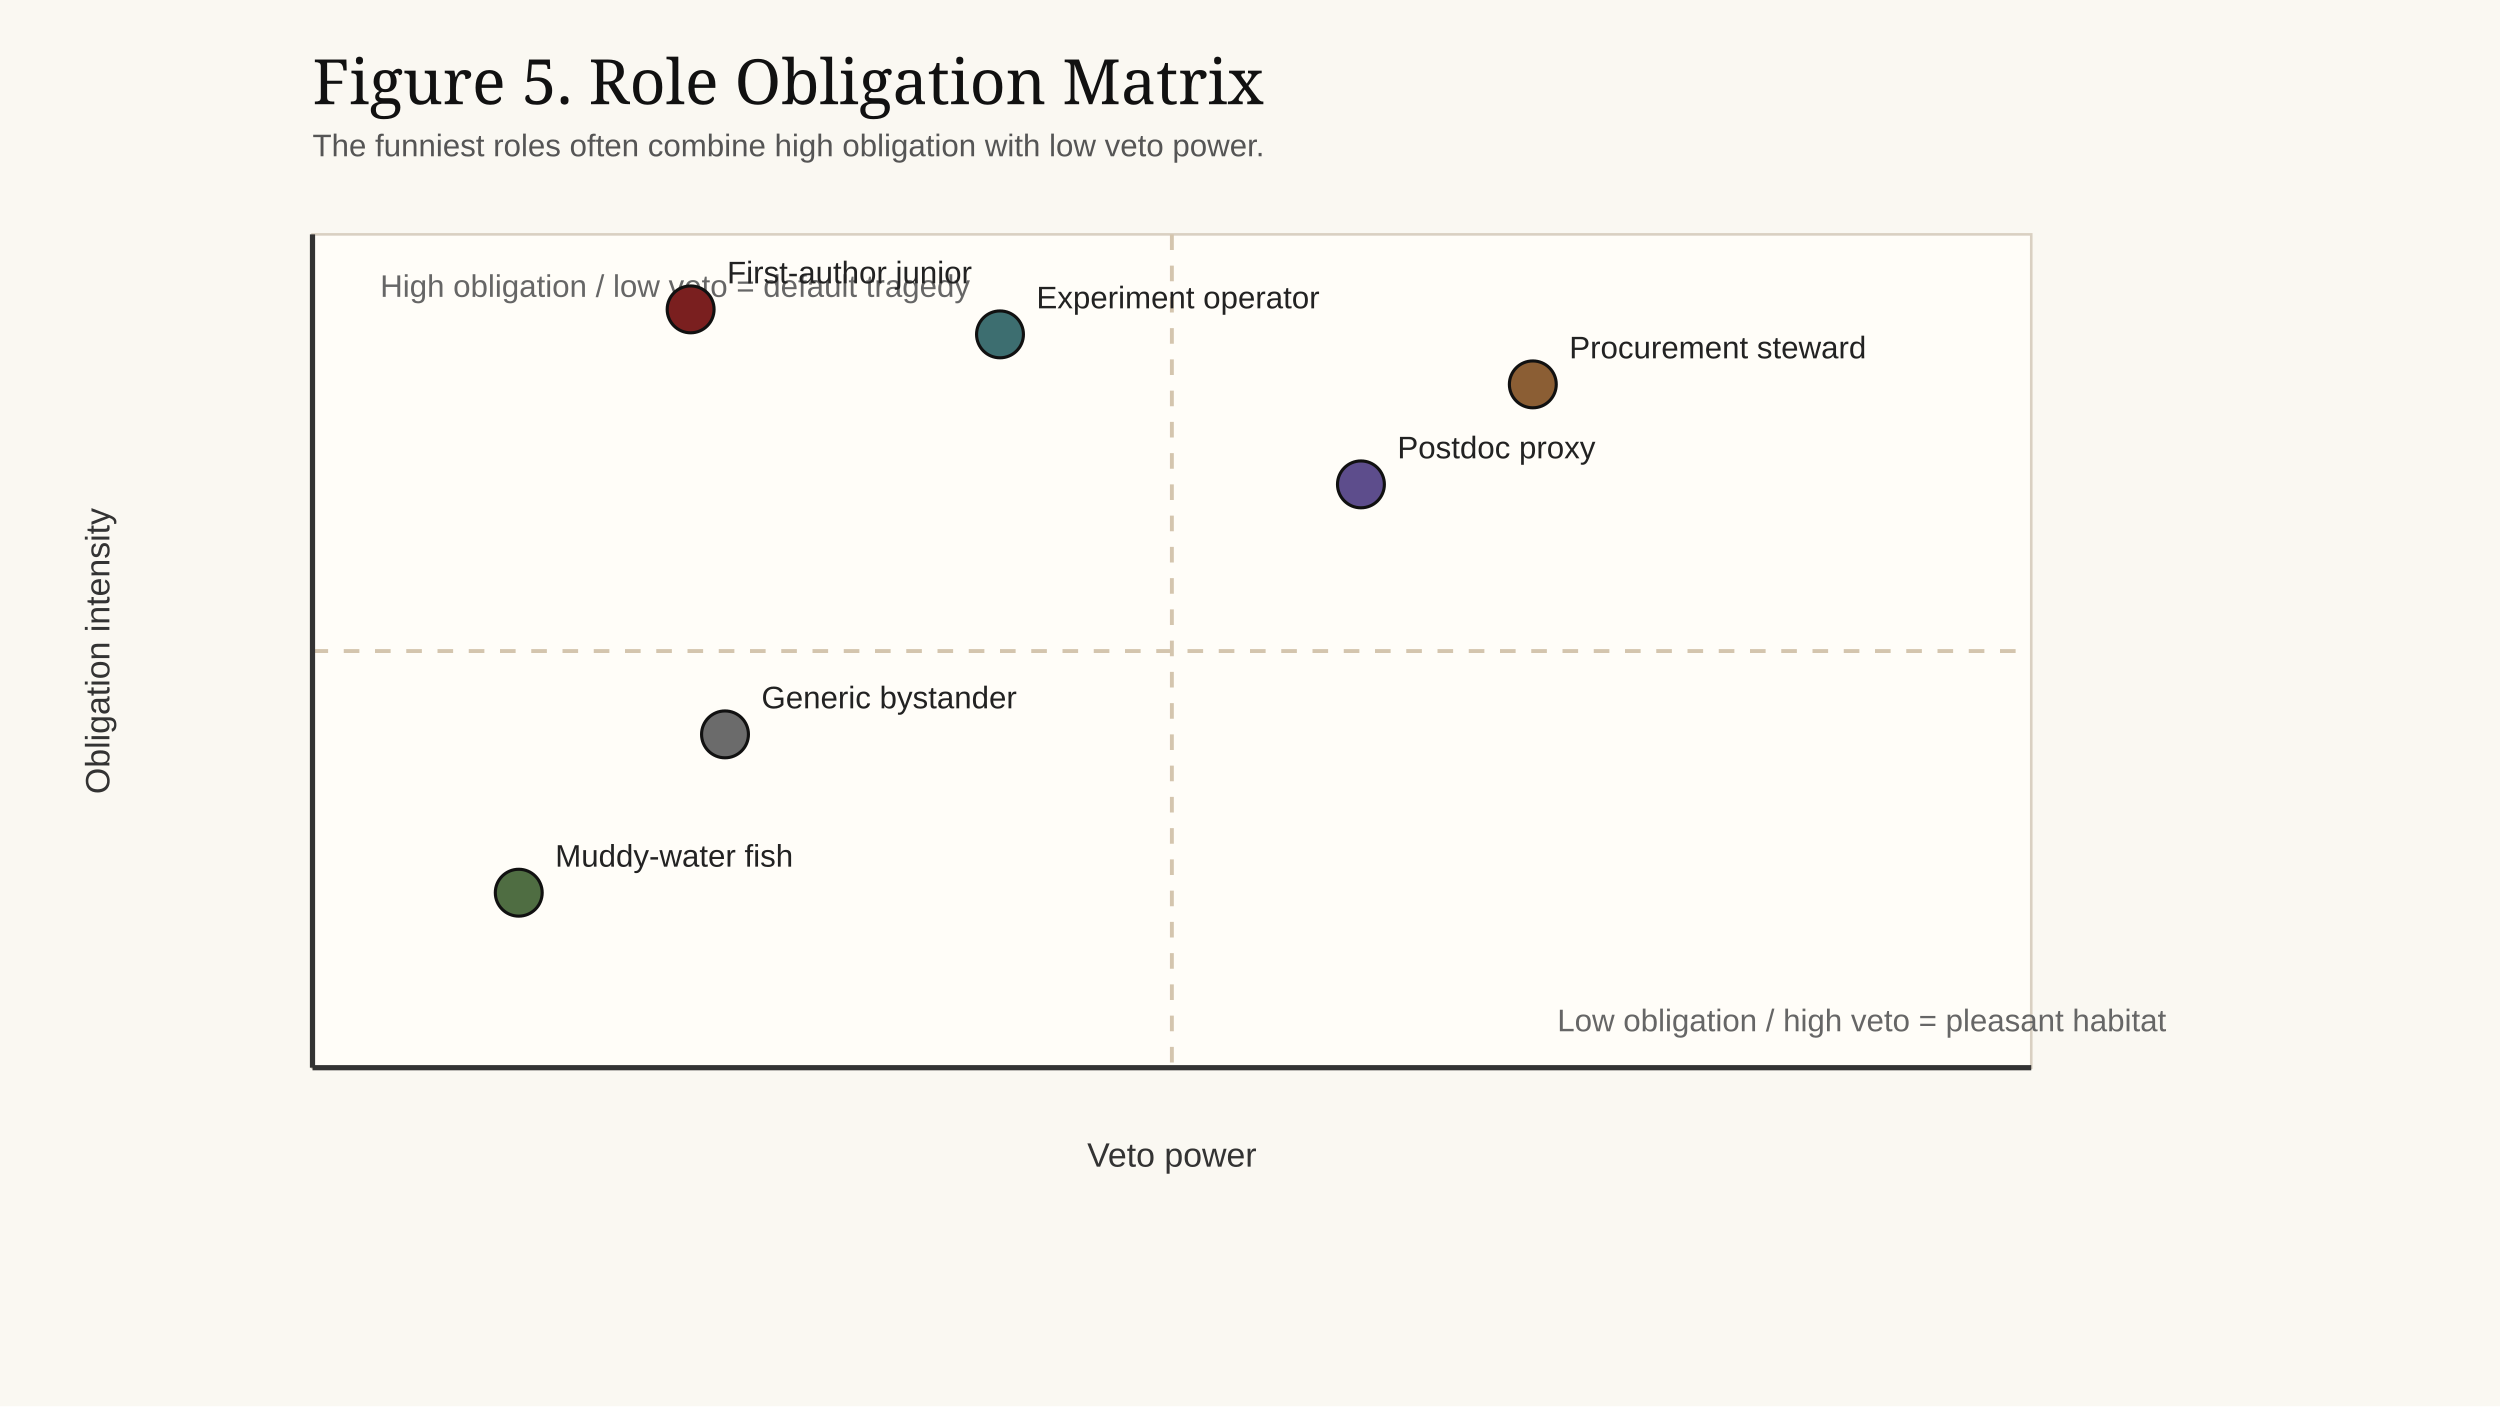
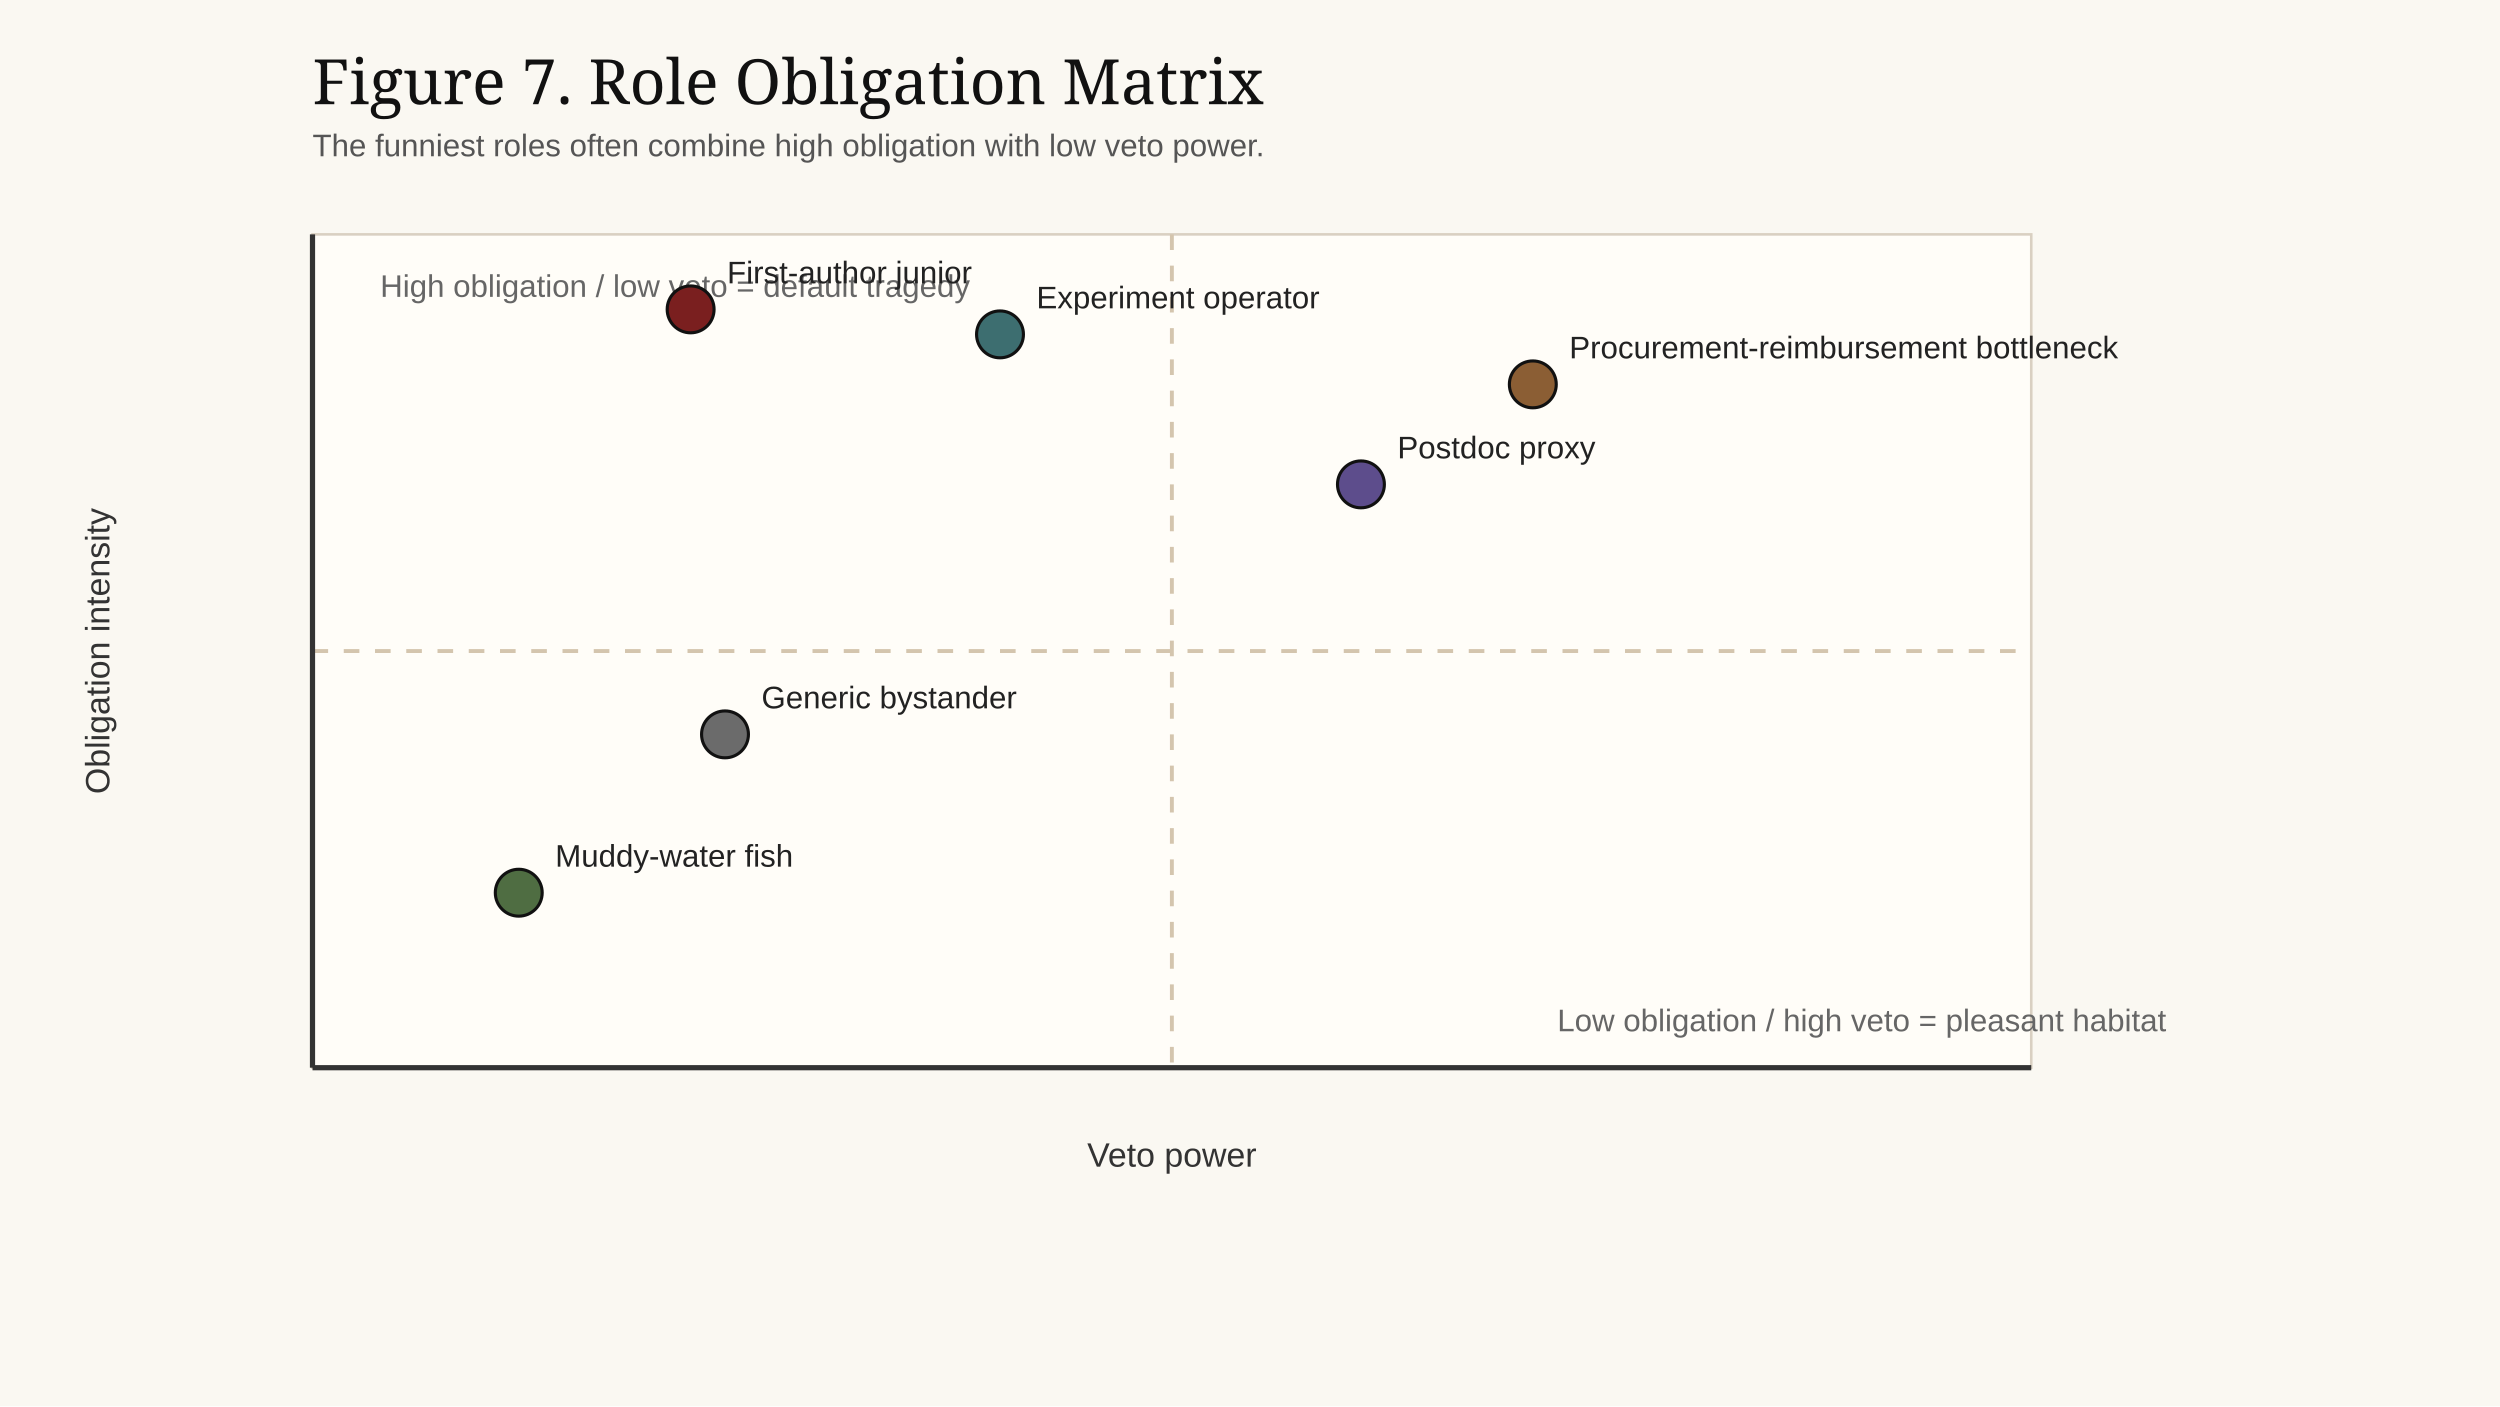
<svg xmlns="http://www.w3.org/2000/svg" width="960" height="540" viewBox="0 0 960 540">
  <rect width="100%" height="100%" fill="#faf8f2" />
-   <text x="120" y="40" font-family="Georgia, serif" font-size="24" fill="#111">Figure 5. Role Obligation Matrix</text>
+   <text x="120" y="40" font-family="Georgia, serif" font-size="24" fill="#111">Figure 7. Role Obligation Matrix</text>
  <text x="120" y="60" font-family="Arial, sans-serif" font-size="12" fill="#555">The funniest roles often combine high obligation with low veto power.</text>
  <rect x="120" y="90" width="660" height="320" fill="#fffdf8" stroke="#d9d0c2" />
  <line x1="450.0" y1="90" x2="450.0" y2="410" stroke="#d4c5ae" stroke-width="1.5" stroke-dasharray="6 6" />
  <line x1="120" y1="250.0" x2="780" y2="250.0" stroke="#d4c5ae" stroke-width="1.5" stroke-dasharray="6 6" />
  <line x1="120" y1="410" x2="780" y2="410" stroke="#333" stroke-width="2" />
  <line x1="120" y1="90" x2="120" y2="410" stroke="#333" stroke-width="2" />
  <text x="450.0" y="448" text-anchor="middle" font-family="Arial, sans-serif" font-size="13" fill="#333">Veto power</text>
  <text x="42" y="250.0" transform="rotate(-90 42 250.0)" text-anchor="middle" font-family="Arial, sans-serif" font-size="13" fill="#333">Obligation intensity</text>
  <text x="146" y="114" font-family="Arial, sans-serif" font-size="12" fill="#666">High obligation / low veto = default tragedy</text>
  <text x="598" y="396" font-family="Arial, sans-serif" font-size="12" fill="#666">Low obligation / high veto = pleasant habitat</text>
  <circle cx="265.2" cy="118.8" r="9" fill="#7a1f1f" stroke="#111" stroke-width="1.2" />
  <text x="279.2" y="108.8" font-family="Arial, sans-serif" font-size="12" fill="#222">First-author junior</text>
  <circle cx="588.6" cy="147.6" r="9" fill="#8b5e34" stroke="#111" stroke-width="1.2" />
-   <text x="602.6" y="137.6" font-family="Arial, sans-serif" font-size="12" fill="#222">Procurement steward</text>
+   <text x="602.6" y="137.6" font-family="Arial, sans-serif" font-size="12" fill="#222">Procurement-reimbursement bottleneck</text>
  <circle cx="384.0" cy="128.4" r="9" fill="#3d6e70" stroke="#111" stroke-width="1.2" />
  <text x="398.0" y="118.4" font-family="Arial, sans-serif" font-size="12" fill="#222">Experiment operator</text>
  <circle cx="522.6" cy="186.0" r="9" fill="#5d4d8c" stroke="#111" stroke-width="1.2" />
  <text x="536.6" y="176.0" font-family="Arial, sans-serif" font-size="12" fill="#222">Postdoc proxy</text>
  <circle cx="278.4" cy="282.0" r="9" fill="#6b6b6b" stroke="#111" stroke-width="1.2" />
  <text x="292.4" y="272.0" font-family="Arial, sans-serif" font-size="12" fill="#222">Generic bystander</text>
  <circle cx="199.2" cy="342.8" r="9" fill="#4f6d42" stroke="#111" stroke-width="1.2" />
  <text x="213.2" y="332.8" font-family="Arial, sans-serif" font-size="12" fill="#222">Muddy-water fish</text>
</svg>
